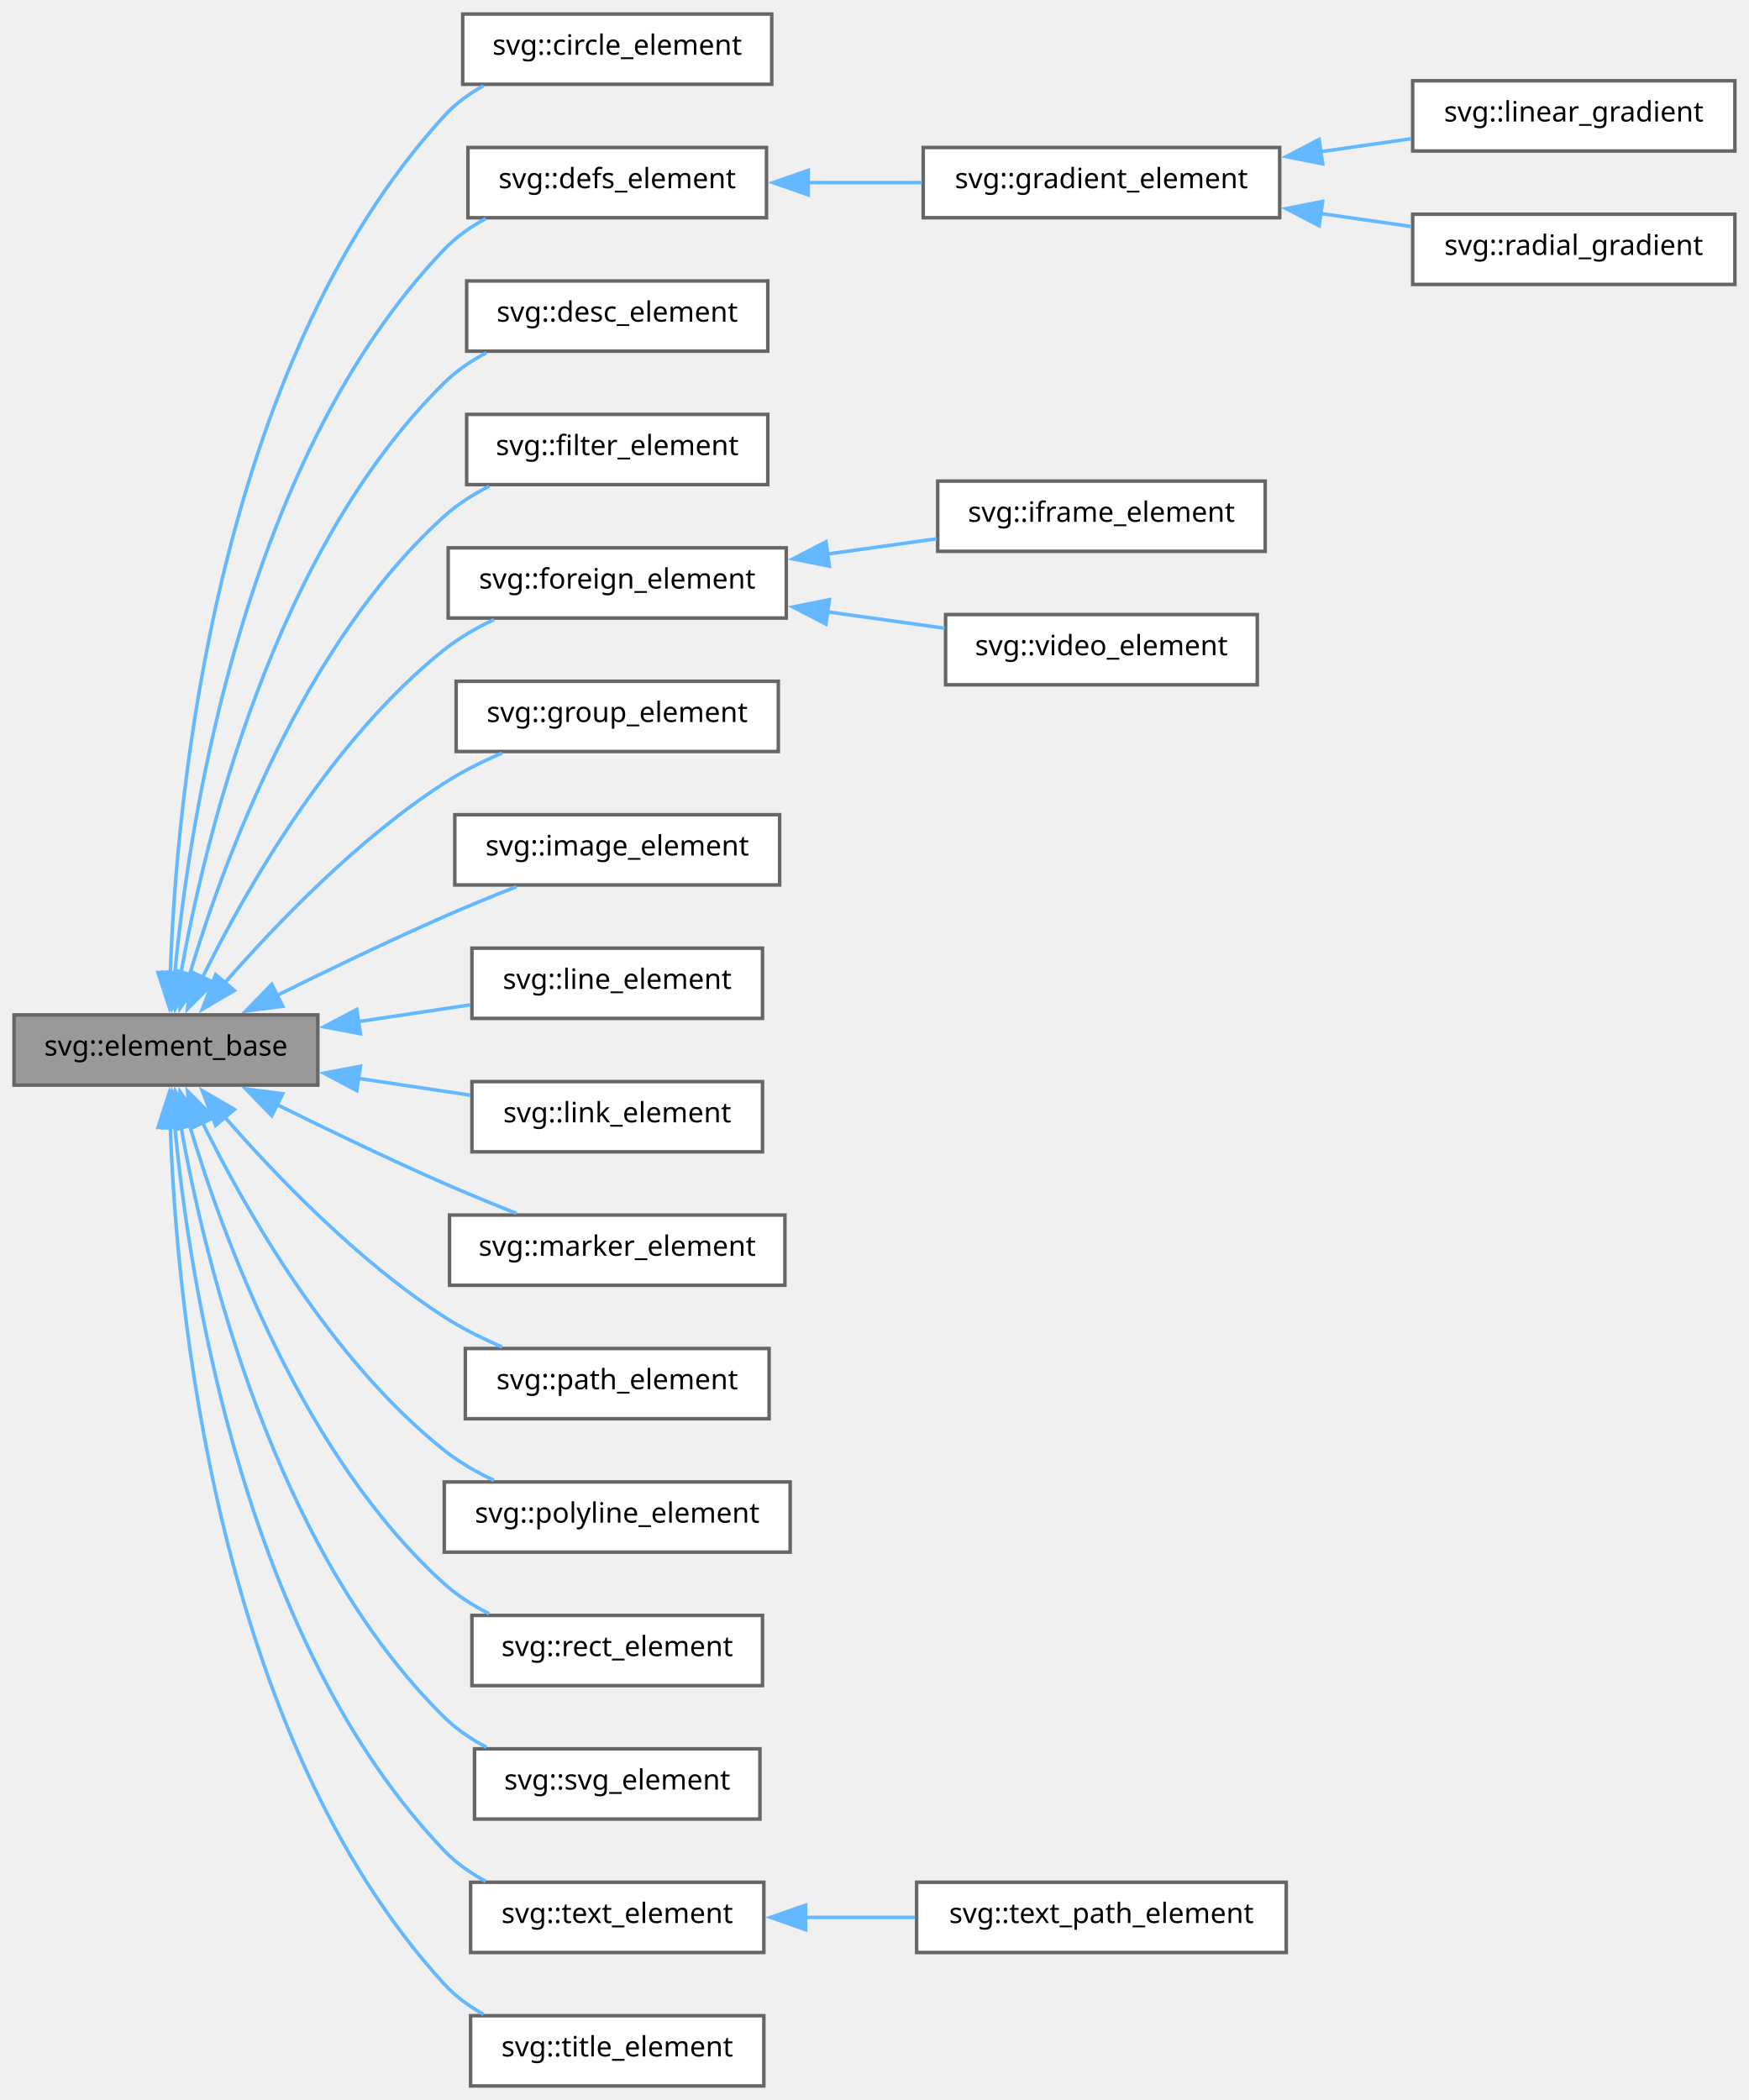
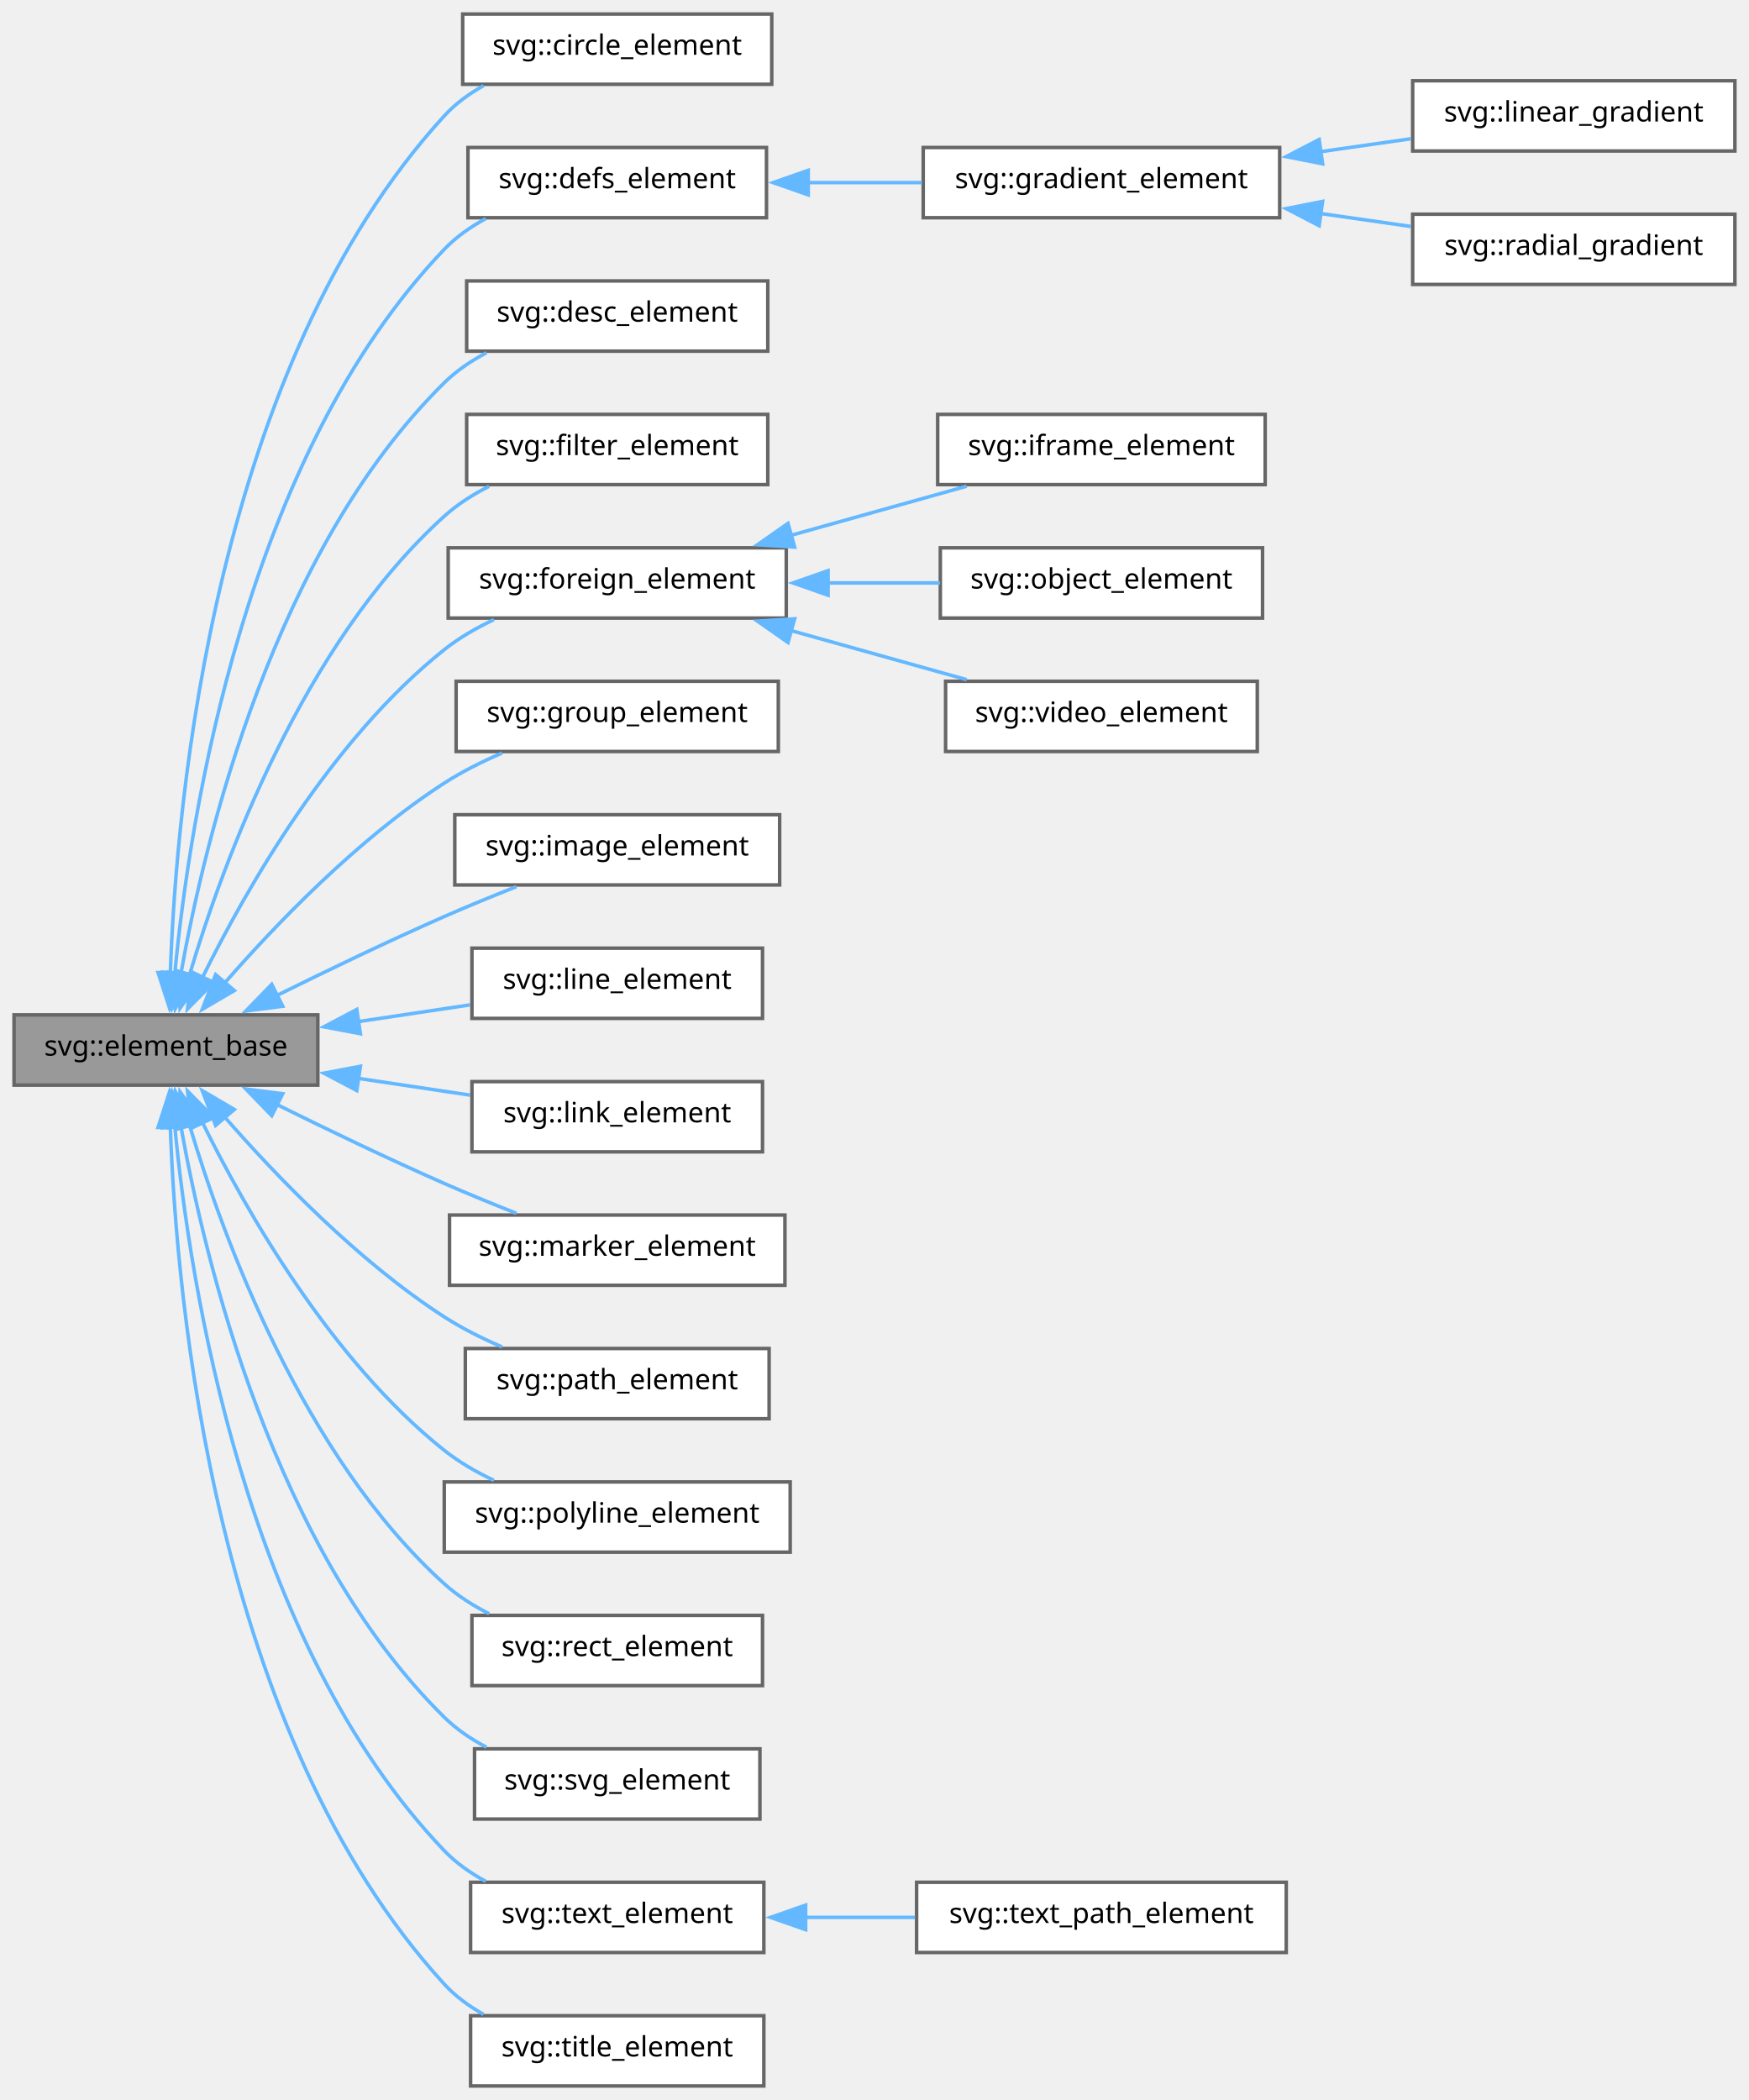
<svg xmlns="http://www.w3.org/2000/svg" xmlns:xlink="http://www.w3.org/1999/xlink" width="498pt" height="598pt" viewBox="0.00 0.00 498.00 598.00">
  <g id="graph0" class="graph" transform="scale(1 1) rotate(0) translate(4 594)">
    <g id="Node000001" class="node">
      <g id="a_Node000001">
        <a xlink:title="Abstract base class for all SVG Elements.">
          <polygon fill="#999999" stroke="#666666" points="86.5,-305 0,-305 0,-285 86.5,-285 86.5,-305" />
          <text text-anchor="middle" x="43.25" y="-293.4" font-family="SourceSans" font-size="8.00">svg::element_base</text>
        </a>
      </g>
    </g>
    <g id="Node000002" class="node">
      <g id="a_Node000002">
        <a xlink:href="group__elements.html#structsvg_1_1circle__element" target="_top" xlink:title=" ">
          <polygon fill="white" stroke="#666666" points="215.75,-590 127.75,-590 127.75,-570 215.75,-570 215.75,-590" />
          <text text-anchor="middle" x="171.75" y="-578.4" font-family="SourceSans" font-size="8.00">svg::circle_element</text>
        </a>
      </g>
    </g>
    <g id="edge1_Node000001_Node000002" class="edge">
      <g id="a_edge1_Node000001_Node000002">
        <a xlink:title=" ">
          <path fill="none" stroke="#63b8ff" d="M44.49,-316.67C46.2,-366.34 57.19,-489.61 122.5,-561 125.66,-564.45 129.53,-567.29 133.68,-569.61" />
          <polygon fill="#63b8ff" stroke="#63b8ff" points="48,-316.88 44.26,-306.97 41,-317.05 48,-316.88" />
        </a>
      </g>
    </g>
    <g id="Node000003" class="node">
      <g id="a_Node000003">
        <a xlink:href="group__elements.html#structsvg_1_1defs__element" target="_top" xlink:title=" ">
          <polygon fill="white" stroke="#666666" points="214.25,-552 129.25,-552 129.25,-532 214.25,-532 214.25,-552" />
          <text text-anchor="middle" x="171.75" y="-540.4" font-family="SourceSans" font-size="8.00">svg::defs_element</text>
        </a>
      </g>
    </g>
    <g id="edge2_Node000001_Node000003" class="edge">
      <g id="a_edge2_Node000001_Node000003">
        <a xlink:title=" ">
          <path fill="none" stroke="#63b8ff" d="M45.78,-316.84C50.03,-361.42 65.76,-463.68 122.5,-523 125.86,-526.51 129.95,-529.39 134.31,-531.74" />
          <polygon fill="#63b8ff" stroke="#63b8ff" points="49.27,-316.6 44.95,-306.93 42.3,-317.18 49.27,-316.6" />
        </a>
      </g>
    </g>
    <g id="Node000007" class="node">
      <g id="a_Node000007">
        <a xlink:href="group__elements.html#structsvg_1_1desc__element" target="_top" xlink:title=" ">
          <polygon fill="white" stroke="#666666" points="214.62,-514 128.88,-514 128.88,-494 214.62,-494 214.62,-514" />
          <text text-anchor="middle" x="171.75" y="-502.4" font-family="SourceSans" font-size="8.00">svg::desc_element</text>
        </a>
      </g>
    </g>
    <g id="edge6_Node000001_Node000007" class="edge">
      <g id="a_edge6_Node000001_Node000007">
        <a xlink:title=" ">
          <path fill="none" stroke="#63b8ff" d="M47.44,-316.35C54.31,-355.06 73.98,-437.22 122.5,-485 125.96,-488.41 130.11,-491.23 134.51,-493.55" />
          <polygon fill="#63b8ff" stroke="#63b8ff" points="50.93,-316 45.86,-306.7 44.03,-317.14 50.93,-316" />
        </a>
      </g>
    </g>
    <g id="Node000008" class="node">
      <g id="a_Node000008">
        <a xlink:href="group__elements.html#structsvg_1_1filter__element" target="_top" xlink:title=" ">
          <polygon fill="white" stroke="#666666" points="214.62,-476 128.88,-476 128.88,-456 214.62,-456 214.62,-476" />
          <text text-anchor="middle" x="171.75" y="-464.4" font-family="SourceSans" font-size="8.00">svg::filter_element</text>
        </a>
      </g>
    </g>
    <g id="edge7_Node000001_Node000008" class="edge">
      <g id="a_edge7_Node000001_Node000008">
        <a xlink:title=" ">
          <path fill="none" stroke="#63b8ff" d="M49.94,-316.32C59.62,-348.78 82.29,-410.63 122.5,-447 126.24,-450.38 130.65,-453.19 135.26,-455.52" />
          <polygon fill="#63b8ff" stroke="#63b8ff" points="53.36,-315.56 47.26,-306.89 46.62,-317.47 53.36,-315.56" />
        </a>
      </g>
    </g>
    <g id="Node000009" class="node">
      <g id="a_Node000009">
        <a xlink:href="group__elements.html#structsvg_1_1foreign__element" target="_top" xlink:title=" ">
          <polygon fill="white" stroke="#666666" points="219.88,-438 123.62,-438 123.62,-418 219.88,-418 219.88,-438" />
          <text text-anchor="middle" x="171.75" y="-426.4" font-family="SourceSans" font-size="8.00">svg::foreign_element</text>
        </a>
      </g>
    </g>
    <g id="edge8_Node000001_Node000009" class="edge">
      <g id="a_edge8_Node000001_Node000009">
        <a xlink:title=" ">
          <path fill="none" stroke="#63b8ff" d="M53.62,-315.59C66.06,-340.81 90.25,-383.33 122.5,-409 126.73,-412.36 131.62,-415.19 136.64,-417.56" />
          <polygon fill="#63b8ff" stroke="#63b8ff" points="56.86,-314.24 49.4,-306.71 50.54,-317.25 56.86,-314.24" />
        </a>
      </g>
    </g>
-     <g id="Node000012" class="node">
-       <g id="a_Node000012">
+     <g id="Node000013" class="node">
+       <g id="a_Node000013">
        <a xlink:href="group__elements.html#structsvg_1_1group__element" target="_top" xlink:title=" ">
          <polygon fill="white" stroke="#666666" points="217.62,-400 125.88,-400 125.88,-380 217.62,-380 217.62,-400" />
          <text text-anchor="middle" x="171.75" y="-388.4" font-family="SourceSans" font-size="8.00">svg::group_element</text>
        </a>
      </g>
    </g>
-     <g id="edge11_Node000001_Node000012" class="edge">
-       <g id="a_edge11_Node000001_Node000012">
+     <g id="edge12_Node000001_Node000013" class="edge">
+       <g id="a_edge12_Node000001_Node000013">
        <a xlink:title=" ">
          <path fill="none" stroke="#63b8ff" d="M59.83,-313.92C74.53,-330.77 97.93,-355.15 122.5,-371 127.57,-374.27 133.29,-377.13 138.97,-379.57" />
          <polygon fill="#63b8ff" stroke="#63b8ff" points="62.73,-311.93 53.59,-306.58 57.4,-316.47 62.73,-311.93" />
        </a>
      </g>
    </g>
-     <g id="Node000013" class="node">
-       <g id="a_Node000013">
+     <g id="Node000014" class="node">
+       <g id="a_Node000014">
        <a xlink:href="group__elements.html#structsvg_1_1image__element" target="_top" xlink:title=" ">
          <polygon fill="white" stroke="#666666" points="218,-362 125.5,-362 125.5,-342 218,-342 218,-362" />
          <text text-anchor="middle" x="171.75" y="-350.4" font-family="SourceSans" font-size="8.00">svg::image_element</text>
        </a>
      </g>
    </g>
-     <g id="edge12_Node000001_Node000013" class="edge">
-       <g id="a_edge12_Node000001_Node000013">
+     <g id="edge13_Node000001_Node000014" class="edge">
+       <g id="a_edge13_Node000001_Node000014">
        <a xlink:title=" ">
          <path fill="none" stroke="#63b8ff" d="M74.94,-310.58C89.27,-317.68 106.63,-326.03 122.5,-333 129.09,-335.89 136.28,-338.84 143.04,-341.51" />
          <polygon fill="#63b8ff" stroke="#63b8ff" points="76.51,-307.45 66,-306.11 73.38,-313.71 76.51,-307.45" />
        </a>
      </g>
    </g>
-     <g id="Node000014" class="node">
-       <g id="a_Node000014">
+     <g id="Node000015" class="node">
+       <g id="a_Node000015">
        <a xlink:href="group__elements.html#structsvg_1_1line__element" target="_top" xlink:title=" ">
          <polygon fill="white" stroke="#666666" points="213.12,-324 130.38,-324 130.38,-304 213.12,-304 213.12,-324" />
          <text text-anchor="middle" x="171.75" y="-312.4" font-family="SourceSans" font-size="8.00">svg::line_element</text>
        </a>
      </g>
    </g>
-     <g id="edge13_Node000001_Node000014" class="edge">
-       <g id="a_edge13_Node000001_Node000014">
+     <g id="edge14_Node000001_Node000015" class="edge">
+       <g id="a_edge14_Node000001_Node000015">
        <a xlink:title=" ">
          <path fill="none" stroke="#63b8ff" d="M98.08,-303.09C108.73,-304.69 119.75,-306.34 129.89,-307.86" />
          <polygon fill="#63b8ff" stroke="#63b8ff" points="98.63,-299.63 88.22,-301.6 97.59,-306.55 98.63,-299.63" />
        </a>
      </g>
    </g>
-     <g id="Node000015" class="node">
-       <g id="a_Node000015">
+     <g id="Node000016" class="node">
+       <g id="a_Node000016">
        <a xlink:href="group__elements.html#structsvg_1_1link__element" target="_top" xlink:title=" ">
          <polygon fill="white" stroke="#666666" points="213.12,-286 130.38,-286 130.38,-266 213.12,-266 213.12,-286" />
          <text text-anchor="middle" x="171.75" y="-274.4" font-family="SourceSans" font-size="8.00">svg::link_element</text>
        </a>
      </g>
    </g>
-     <g id="edge14_Node000001_Node000015" class="edge">
-       <g id="a_edge14_Node000001_Node000015">
+     <g id="edge15_Node000001_Node000016" class="edge">
+       <g id="a_edge15_Node000001_Node000016">
        <a xlink:title=" ">
          <path fill="none" stroke="#63b8ff" d="M98.08,-286.91C108.73,-285.31 119.75,-283.66 129.89,-282.14" />
          <polygon fill="#63b8ff" stroke="#63b8ff" points="97.59,-283.45 88.22,-288.4 98.63,-290.37 97.59,-283.45" />
        </a>
      </g>
    </g>
-     <g id="Node000016" class="node">
-       <g id="a_Node000016">
+     <g id="Node000017" class="node">
+       <g id="a_Node000017">
        <a xlink:href="group__elements.html#structsvg_1_1marker__element" target="_top" xlink:title=" ">
          <polygon fill="white" stroke="#666666" points="219.5,-248 124,-248 124,-228 219.5,-228 219.5,-248" />
          <text text-anchor="middle" x="171.75" y="-236.4" font-family="SourceSans" font-size="8.00">svg::marker_element</text>
        </a>
      </g>
    </g>
-     <g id="edge15_Node000001_Node000016" class="edge">
-       <g id="a_edge15_Node000001_Node000016">
+     <g id="edge16_Node000001_Node000017" class="edge">
+       <g id="a_edge16_Node000001_Node000017">
        <a xlink:title=" ">
          <path fill="none" stroke="#63b8ff" d="M74.94,-279.42C89.27,-272.32 106.63,-263.97 122.5,-257 129.09,-254.11 136.28,-251.16 143.04,-248.49" />
          <polygon fill="#63b8ff" stroke="#63b8ff" points="73.38,-276.29 66,-283.89 76.51,-282.55 73.38,-276.29" />
        </a>
      </g>
    </g>
-     <g id="Node000017" class="node">
-       <g id="a_Node000017">
+     <g id="Node000018" class="node">
+       <g id="a_Node000018">
        <a xlink:href="group__elements.html#structsvg_1_1path__element" target="_top" xlink:title=" ">
          <polygon fill="white" stroke="#666666" points="215,-210 128.5,-210 128.5,-190 215,-190 215,-210" />
          <text text-anchor="middle" x="171.75" y="-198.4" font-family="SourceSans" font-size="8.00">svg::path_element</text>
        </a>
      </g>
    </g>
-     <g id="edge16_Node000001_Node000017" class="edge">
-       <g id="a_edge16_Node000001_Node000017">
+     <g id="edge17_Node000001_Node000018" class="edge">
+       <g id="a_edge17_Node000001_Node000018">
        <a xlink:title=" ">
          <path fill="none" stroke="#63b8ff" d="M59.83,-276.08C74.53,-259.23 97.93,-234.85 122.5,-219 127.57,-215.73 133.29,-212.87 138.97,-210.43" />
          <polygon fill="#63b8ff" stroke="#63b8ff" points="57.4,-273.53 53.59,-283.42 62.73,-278.07 57.4,-273.53" />
        </a>
      </g>
    </g>
-     <g id="Node000018" class="node">
-       <g id="a_Node000018">
+     <g id="Node000019" class="node">
+       <g id="a_Node000019">
        <a xlink:href="group__elements.html#structsvg_1_1polyline__element" target="_top" xlink:title=" ">
          <polygon fill="white" stroke="#666666" points="221,-172 122.5,-172 122.5,-152 221,-152 221,-172" />
          <text text-anchor="middle" x="171.75" y="-160.4" font-family="SourceSans" font-size="8.00">svg::polyline_element</text>
        </a>
      </g>
    </g>
-     <g id="edge17_Node000001_Node000018" class="edge">
-       <g id="a_edge17_Node000001_Node000018">
+     <g id="edge18_Node000001_Node000019" class="edge">
+       <g id="a_edge18_Node000001_Node000019">
        <a xlink:title=" ">
          <path fill="none" stroke="#63b8ff" d="M53.62,-274.41C66.06,-249.19 90.25,-206.67 122.5,-181 126.73,-177.64 131.62,-174.81 136.64,-172.44" />
          <polygon fill="#63b8ff" stroke="#63b8ff" points="50.54,-272.75 49.4,-283.29 56.86,-275.76 50.54,-272.75" />
        </a>
      </g>
    </g>
-     <g id="Node000019" class="node">
-       <g id="a_Node000019">
+     <g id="Node000020" class="node">
+       <g id="a_Node000020">
        <a xlink:href="group__elements.html#structsvg_1_1rect__element" target="_top" xlink:title=" ">
          <polygon fill="white" stroke="#666666" points="213.12,-134 130.38,-134 130.38,-114 213.12,-114 213.12,-134" />
          <text text-anchor="middle" x="171.75" y="-122.4" font-family="SourceSans" font-size="8.00">svg::rect_element</text>
        </a>
      </g>
    </g>
-     <g id="edge18_Node000001_Node000019" class="edge">
-       <g id="a_edge18_Node000001_Node000019">
+     <g id="edge19_Node000001_Node000020" class="edge">
+       <g id="a_edge19_Node000001_Node000020">
        <a xlink:title=" ">
          <path fill="none" stroke="#63b8ff" d="M49.94,-273.68C59.62,-241.22 82.29,-179.37 122.5,-143 126.24,-139.62 130.65,-136.81 135.26,-134.48" />
          <polygon fill="#63b8ff" stroke="#63b8ff" points="46.62,-272.53 47.26,-283.11 53.36,-274.44 46.62,-272.53" />
        </a>
      </g>
    </g>
-     <g id="Node000020" class="node">
-       <g id="a_Node000020">
+     <g id="Node000021" class="node">
+       <g id="a_Node000021">
        <a xlink:href="group__elements.html#structsvg_1_1svg__element" target="_top" xlink:title=" ">
          <polygon fill="white" stroke="#666666" points="212.38,-96 131.12,-96 131.12,-76 212.38,-76 212.38,-96" />
          <text text-anchor="middle" x="171.75" y="-84.4" font-family="SourceSans" font-size="8.00">svg::svg_element</text>
        </a>
      </g>
    </g>
-     <g id="edge19_Node000001_Node000020" class="edge">
-       <g id="a_edge19_Node000001_Node000020">
+     <g id="edge20_Node000001_Node000021" class="edge">
+       <g id="a_edge20_Node000001_Node000021">
        <a xlink:title=" ">
          <path fill="none" stroke="#63b8ff" d="M47.44,-273.65C54.31,-234.94 73.98,-152.78 122.5,-105 125.96,-101.59 130.11,-98.77 134.51,-96.45" />
          <polygon fill="#63b8ff" stroke="#63b8ff" points="44.03,-272.86 45.86,-283.3 50.93,-274 44.03,-272.86" />
        </a>
      </g>
    </g>
-     <g id="Node000021" class="node">
-       <g id="a_Node000021">
+     <g id="Node000022" class="node">
+       <g id="a_Node000022">
        <a xlink:href="group__elements.html#structsvg_1_1text__element" target="_top" xlink:title=" ">
          <polygon fill="white" stroke="#666666" points="213.5,-58 130,-58 130,-38 213.5,-38 213.5,-58" />
          <text text-anchor="middle" x="171.75" y="-46.4" font-family="SourceSans" font-size="8.00">svg::text_element</text>
        </a>
      </g>
    </g>
-     <g id="edge20_Node000001_Node000021" class="edge">
-       <g id="a_edge20_Node000001_Node000021">
+     <g id="edge21_Node000001_Node000022" class="edge">
+       <g id="a_edge21_Node000001_Node000022">
        <a xlink:title=" ">
          <path fill="none" stroke="#63b8ff" d="M45.78,-273.16C50.03,-228.58 65.76,-126.32 122.5,-67 125.86,-63.49 129.95,-60.61 134.31,-58.26" />
          <polygon fill="#63b8ff" stroke="#63b8ff" points="42.3,-272.82 44.95,-283.07 49.27,-273.4 42.3,-272.82" />
        </a>
      </g>
    </g>
-     <g id="Node000023" class="node">
-       <g id="a_Node000023">
+     <g id="Node000024" class="node">
+       <g id="a_Node000024">
        <a xlink:href="group__elements.html#structsvg_1_1title__element" target="_top" xlink:title=" ">
          <polygon fill="white" stroke="#666666" points="213.5,-20 130,-20 130,0 213.5,0 213.5,-20" />
          <text text-anchor="middle" x="171.75" y="-8.4" font-family="SourceSans" font-size="8.00">svg::title_element</text>
        </a>
      </g>
    </g>
-     <g id="edge22_Node000001_Node000023" class="edge">
-       <g id="a_edge22_Node000001_Node000023">
+     <g id="edge23_Node000001_Node000024" class="edge">
+       <g id="a_edge23_Node000001_Node000024">
        <a xlink:title=" ">
          <path fill="none" stroke="#63b8ff" d="M44.49,-273.33C46.2,-223.66 57.19,-100.39 122.5,-29 125.66,-25.55 129.53,-22.71 133.68,-20.39" />
          <polygon fill="#63b8ff" stroke="#63b8ff" points="41,-272.95 44.26,-283.03 48,-273.12 41,-272.95" />
        </a>
      </g>
    </g>
    <g id="Node000004" class="node">
      <g id="a_Node000004">
        <a xlink:href="group__elements.html#structsvg_1_1gradient__element" target="_top" xlink:title=" ">
          <polygon fill="white" stroke="#666666" points="360.38,-552 258.88,-552 258.88,-532 360.38,-532 360.38,-552" />
          <text text-anchor="middle" x="309.62" y="-540.4" font-family="SourceSans" font-size="8.00">svg::gradient_element</text>
        </a>
      </g>
    </g>
    <g id="edge3_Node000003_Node000004" class="edge">
      <g id="a_edge3_Node000003_Node000004">
        <a xlink:title=" ">
          <path fill="none" stroke="#63b8ff" d="M225.99,-542C236.71,-542 247.93,-542 258.53,-542" />
          <polygon fill="#63b8ff" stroke="#63b8ff" points="226.14,-538.5 216.14,-542 226.14,-545.5 226.14,-538.5" />
        </a>
      </g>
    </g>
    <g id="Node000005" class="node">
      <g id="a_Node000005">
        <a xlink:href="group__elements.html#structsvg_1_1linear__gradient" target="_top" xlink:title="Linear gradients https://developer.mozilla.org/en-US/docs/Web/SVG/Element/linearGradient.">
          <polygon fill="white" stroke="#666666" points="490,-571 398.25,-571 398.25,-551 490,-551 490,-571" />
          <text text-anchor="middle" x="444.12" y="-559.4" font-family="SourceSans" font-size="8.00">svg::linear_gradient</text>
        </a>
      </g>
    </g>
    <g id="edge4_Node000004_Node000005" class="edge">
      <g id="a_edge4_Node000004_Node000005">
        <a xlink:title=" ">
          <path fill="none" stroke="#63b8ff" d="M372,-550.8C380.67,-552.04 389.46,-553.3 397.75,-554.49" />
          <polygon fill="#63b8ff" stroke="#63b8ff" points="372.61,-547.35 362.22,-549.4 371.62,-554.28 372.61,-547.35" />
        </a>
      </g>
    </g>
    <g id="Node000006" class="node">
      <g id="a_Node000006">
        <a xlink:href="group__elements.html#structsvg_1_1radial__gradient" target="_top" xlink:title="Circular gradients https://developer.mozilla.org/en-US/docs/Web/SVG/Element/radialGradient.">
          <polygon fill="white" stroke="#666666" points="490,-533 398.25,-533 398.25,-513 490,-513 490,-533" />
          <text text-anchor="middle" x="444.12" y="-521.4" font-family="SourceSans" font-size="8.00">svg::radial_gradient</text>
        </a>
      </g>
    </g>
    <g id="edge5_Node000004_Node000006" class="edge">
      <g id="a_edge5_Node000004_Node000006">
        <a xlink:title=" ">
          <path fill="none" stroke="#63b8ff" d="M372,-533.2C380.67,-531.96 389.46,-530.7 397.75,-529.51" />
          <polygon fill="#63b8ff" stroke="#63b8ff" points="371.62,-529.72 362.22,-534.6 372.61,-536.65 371.62,-529.72" />
        </a>
      </g>
    </g>
    <g id="Node000010" class="node">
      <g id="a_Node000010">
        <a xlink:href="group__elements.html#structsvg_1_1iframe__element" target="_top" xlink:title="iframe object embedded in SVG container. NB: HTML elements video/audio/iframe/canvas can be used w/o ...">
-           <polygon fill="white" stroke="#666666" points="356.25,-457 263,-457 263,-437 356.25,-437 356.25,-457" />
-           <text text-anchor="middle" x="309.62" y="-445.4" font-family="SourceSans" font-size="8.00">svg::iframe_element</text>
+           <polygon fill="white" stroke="#666666" points="356.25,-476 263,-476 263,-456 356.25,-456 356.25,-476" />
+           <text text-anchor="middle" x="309.62" y="-464.4" font-family="SourceSans" font-size="8.00">svg::iframe_element</text>
        </a>
      </g>
    </g>
    <g id="edge9_Node000009_Node000010" class="edge">
      <g id="a_edge9_Node000009_Node000010">
        <a xlink:title=" ">
-           <path fill="none" stroke="#63b8ff" d="M231.46,-436.21C241.93,-437.67 252.69,-439.18 262.73,-440.58" />
-           <polygon fill="#63b8ff" stroke="#63b8ff" points="232.16,-432.77 221.77,-434.85 231.19,-439.71 232.16,-432.77" />
+           <path fill="none" stroke="#63b8ff" d="M221.3,-441.58C237.74,-446.18 255.83,-451.23 271.26,-455.55" />
+           <polygon fill="#63b8ff" stroke="#63b8ff" points="222.27,-438.21 211.7,-438.89 220.38,-444.96 222.27,-438.21" />
        </a>
      </g>
    </g>
    <g id="Node000011" class="node">
      <g id="a_Node000011">
-         <a xlink:href="group__elements.html#structsvg_1_1video__element" target="_top" xlink:title="Video object embedded in SVG container. NB: HTML elements video/audio/iframe/canvas can be used w/o f...">
-           <polygon fill="white" stroke="#666666" points="354,-419 265.25,-419 265.25,-399 354,-399 354,-419" />
-           <text text-anchor="middle" x="309.62" y="-407.4" font-family="SourceSans" font-size="8.00">svg::video_element</text>
+         <a xlink:href="group__elements.html#structsvg_1_1object__element" target="_top" xlink:title="HTML object embedded in SVG container. Unlike image_elements, object_elements are not locked down for...">
+           <polygon fill="white" stroke="#666666" points="355.5,-438 263.75,-438 263.75,-418 355.5,-418 355.5,-438" />
+           <text text-anchor="middle" x="309.62" y="-426.4" font-family="SourceSans" font-size="8.00">svg::object_element</text>
        </a>
      </g>
    </g>
    <g id="edge10_Node000009_Node000011" class="edge">
      <g id="a_edge10_Node000009_Node000011">
        <a xlink:title=" ">
-           <path fill="none" stroke="#63b8ff" d="M231.39,-419.8C242.67,-418.22 254.3,-416.6 265,-415.1" />
-           <polygon fill="#63b8ff" stroke="#63b8ff" points="231.19,-416.29 221.77,-421.15 232.16,-423.23 231.19,-416.29" />
-         </a>
-       </g>
-     </g>
-     <g id="Node000022" class="node">
-       <g id="a_Node000022">
+           <path fill="none" stroke="#63b8ff" d="M231.72,-428C242.42,-428 253.42,-428 263.64,-428" />
+           <polygon fill="#63b8ff" stroke="#63b8ff" points="231.79,-424.5 221.79,-428 231.79,-431.5 231.79,-424.5" />
+         </a>
+       </g>
+     </g>
+     <g id="Node000012" class="node">
+       <g id="a_Node000012">
+         <a xlink:href="group__elements.html#structsvg_1_1video__element" target="_top" xlink:title="Video object embedded in SVG container. NB: HTML elements video/audio/iframe/canvas can be used w/o f...">
+           <polygon fill="white" stroke="#666666" points="354,-400 265.25,-400 265.25,-380 354,-380 354,-400" />
+           <text text-anchor="middle" x="309.62" y="-388.4" font-family="SourceSans" font-size="8.00">svg::video_element</text>
+         </a>
+       </g>
+     </g>
+     <g id="edge11_Node000009_Node000012" class="edge">
+       <g id="a_edge11_Node000009_Node000012">
+         <a xlink:title=" ">
+           <path fill="none" stroke="#63b8ff" d="M221.3,-414.42C237.74,-409.82 255.83,-404.77 271.26,-400.45" />
+           <polygon fill="#63b8ff" stroke="#63b8ff" points="220.38,-411.04 211.7,-417.11 222.27,-417.79 220.38,-411.04" />
+         </a>
+       </g>
+     </g>
+     <g id="Node000023" class="node">
+       <g id="a_Node000023">
        <a xlink:href="group__elements.html#structsvg_1_1text__path__element" target="_top" xlink:title=" ">
          <polygon fill="white" stroke="#666666" points="362.25,-58 257,-58 257,-38 362.25,-38 362.25,-58" />
          <text text-anchor="middle" x="309.62" y="-46.4" font-family="SourceSans" font-size="8.00">svg::text_path_element</text>
        </a>
      </g>
    </g>
-     <g id="edge21_Node000021_Node000022" class="edge">
-       <g id="a_edge21_Node000021_Node000022">
+     <g id="edge22_Node000022_Node000023" class="edge">
+       <g id="a_edge22_Node000022_Node000023">
        <a xlink:title=" ">
          <path fill="none" stroke="#63b8ff" d="M225.23,-48C235.51,-48 246.28,-48 256.55,-48" />
          <polygon fill="#63b8ff" stroke="#63b8ff" points="225.4,-44.5 215.4,-48 225.4,-51.5 225.4,-44.5" />
        </a>
      </g>
    </g>
  </g>
</svg>
